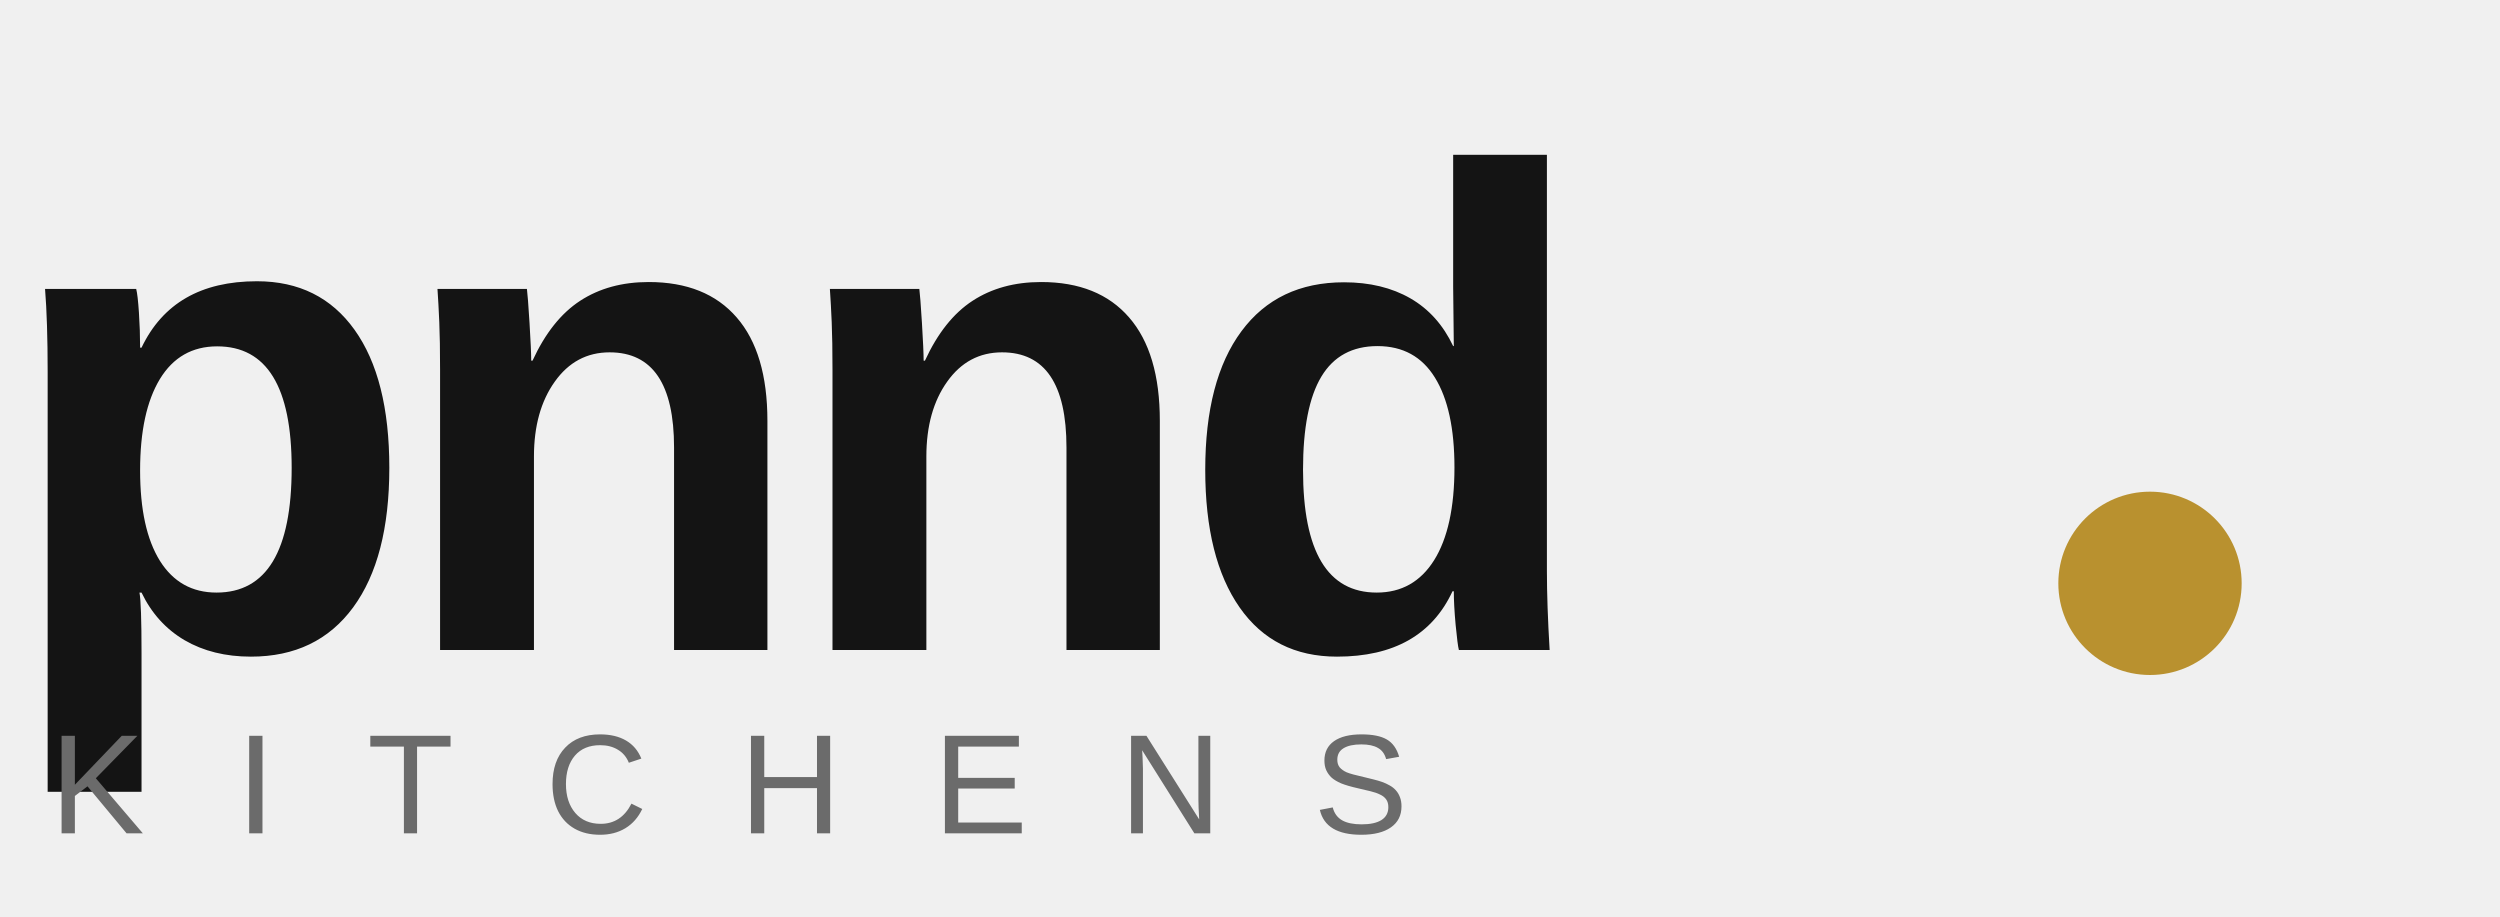
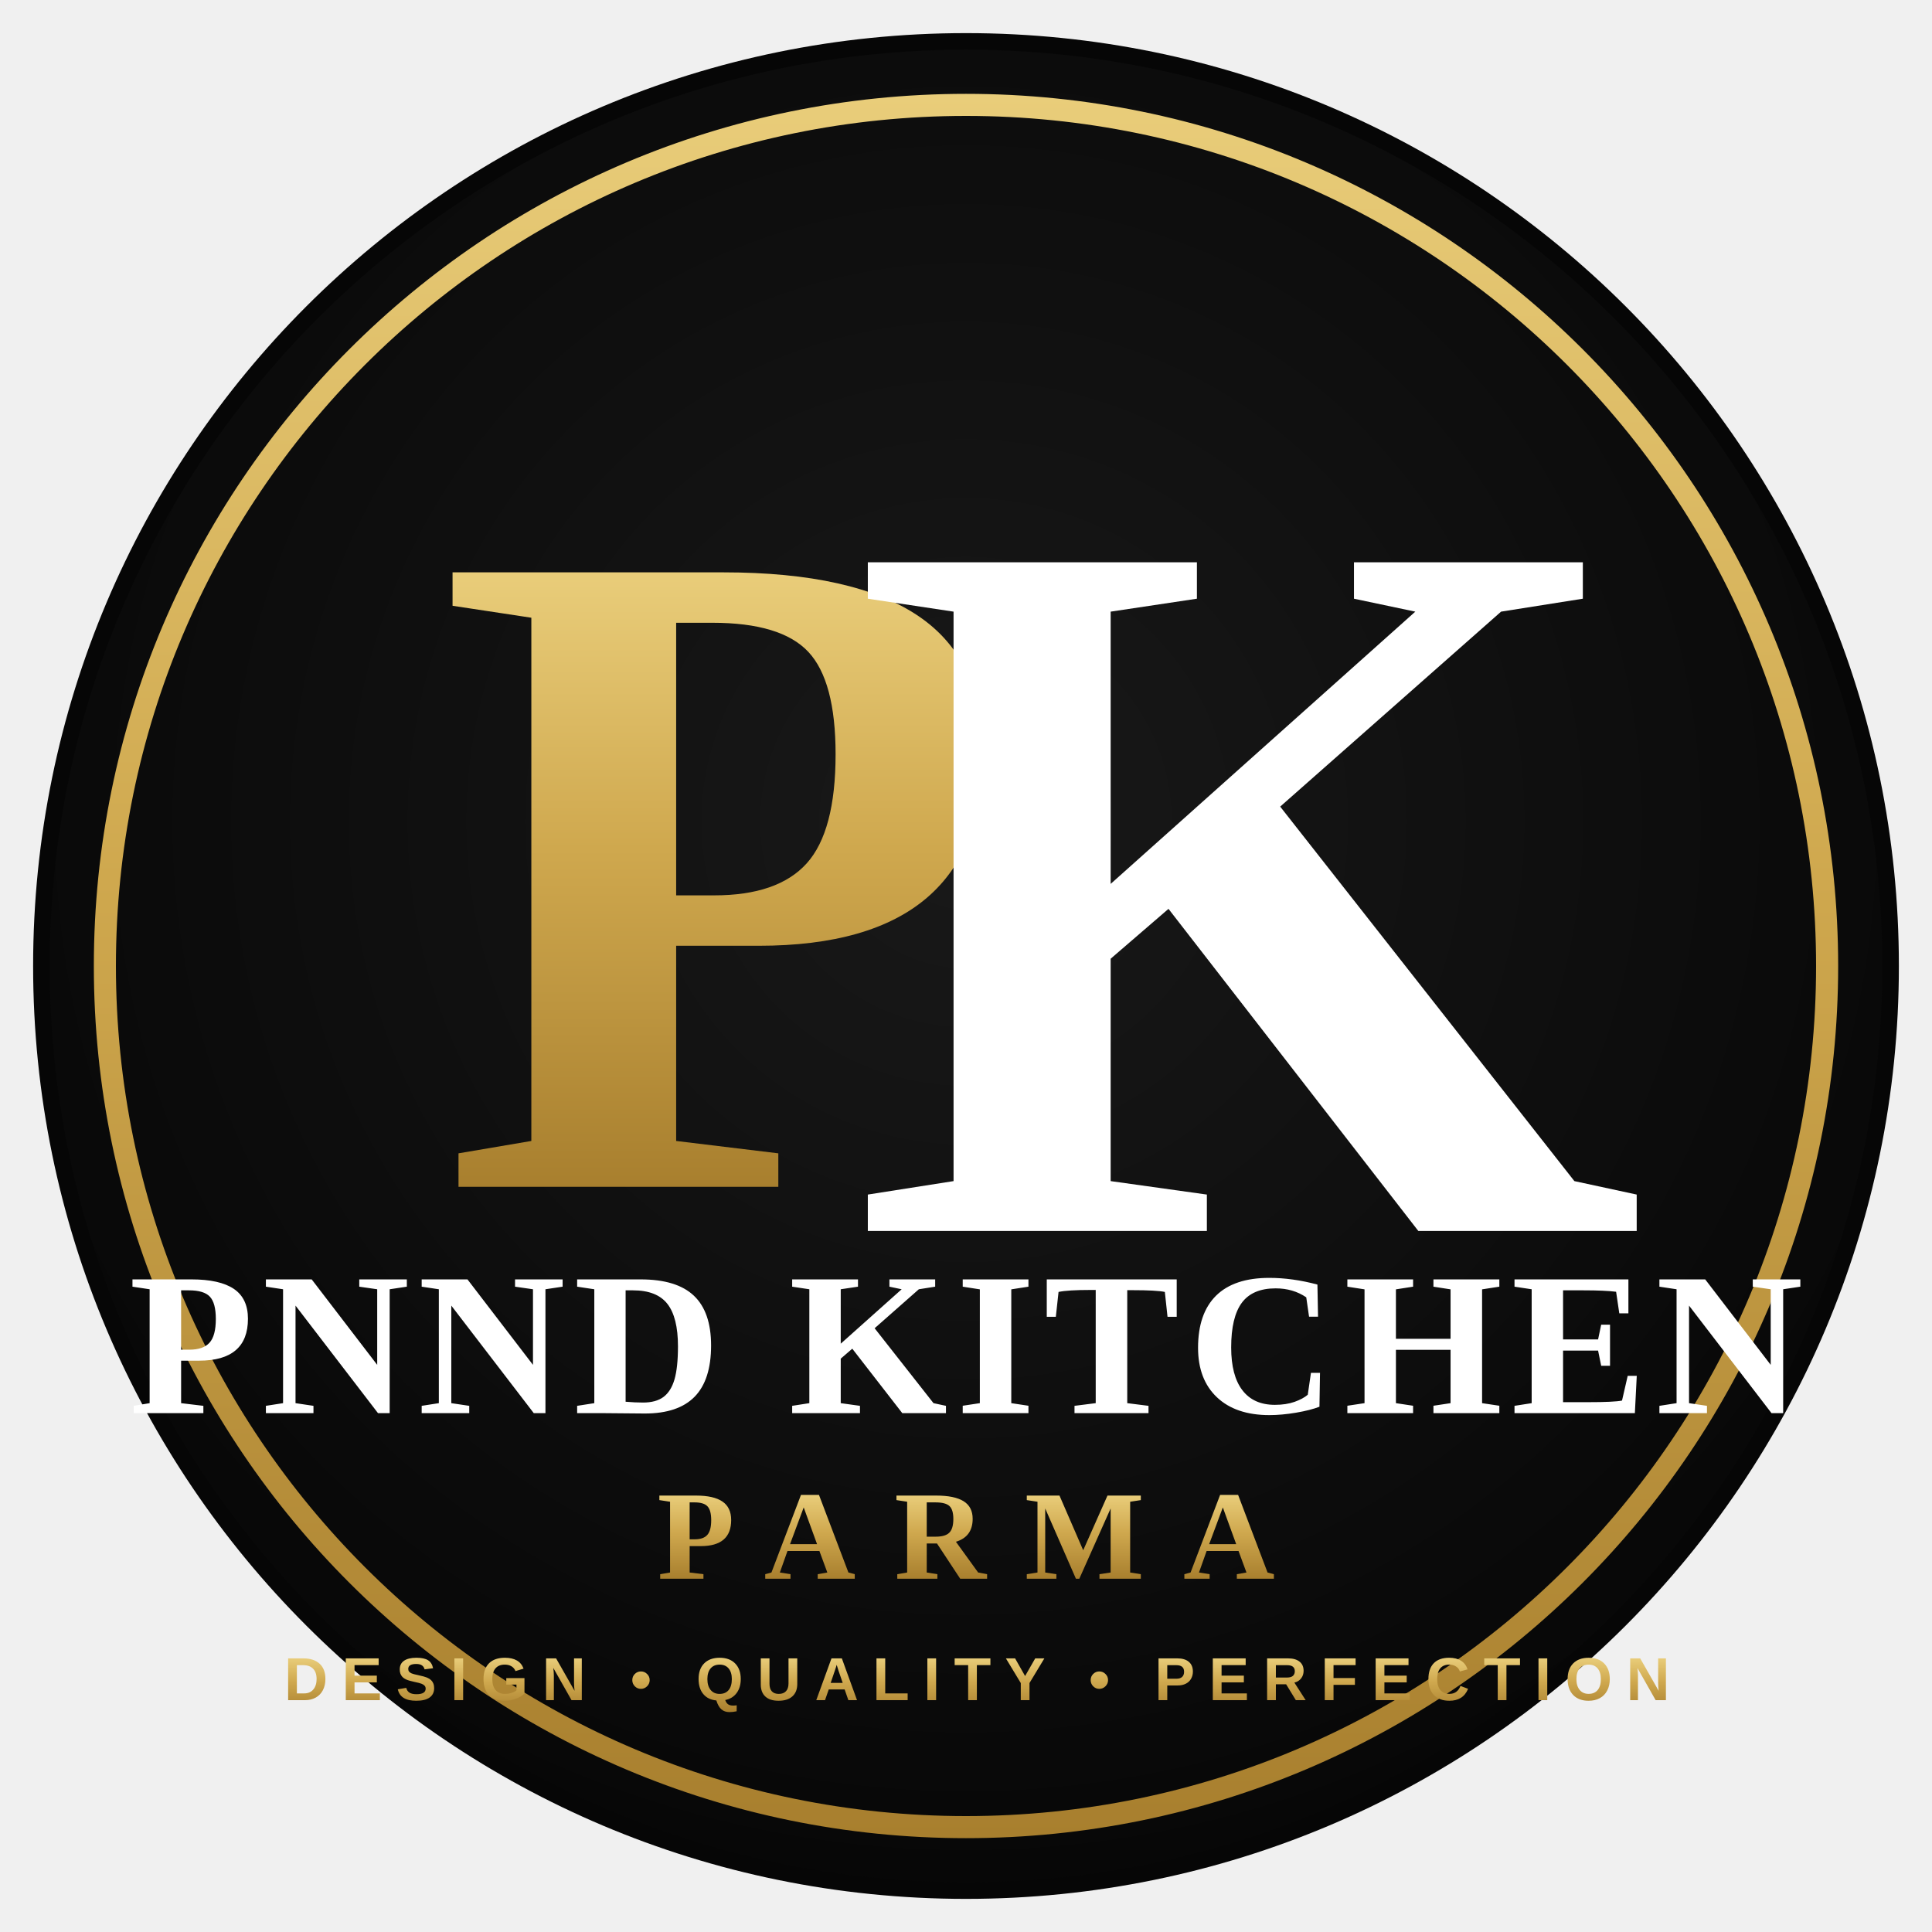
- <svg xmlns="http://www.w3.org/2000/svg" viewBox="0 0 300 110" role="img" aria-label="PNND Kitchens">
-   <text x="0" y="78" font-family="'Poppins','Montserrat',Arial,sans-serif" font-weight="700" font-size="82" letter-spacing="-3" fill="#141414">pnnd</text>
-   <circle cx="258" cy="70" r="11" fill="#b9912f" />
-   <text x="6" y="100" font-family="'Poppins',Arial,sans-serif" font-weight="400" font-size="17" letter-spacing="11" fill="#6b6b6b">KITCHENS</text>
+ <svg xmlns="http://www.w3.org/2000/svg" viewBox="0 0 700 700" role="img" aria-label="PNND Kitchen Parma">
+   <defs>
+     <linearGradient id="gold" x1="0" y1="0" x2="0" y2="1">
+       <stop offset="0" stop-color="#e9cd7a" />
+       <stop offset="0.45" stop-color="#cfa84e" />
+       <stop offset="1" stop-color="#a87f2e" />
+     </linearGradient>
+     <radialGradient id="disc" cx="50%" cy="42%" r="65%">
+       <stop offset="0" stop-color="#191919" />
+       <stop offset="0.7" stop-color="#0b0b0b" />
+       <stop offset="1" stop-color="#050505" />
+     </radialGradient>
+   </defs>
+   <circle cx="350" cy="350" r="338" fill="#060606" />
+   <circle cx="350" cy="350" r="332" fill="url(#disc)" />
+   <circle cx="350" cy="350" r="312" fill="none" stroke="url(#gold)" stroke-width="8" />
+   <g font-family="Georgia,'Times New Roman',serif" font-weight="700">
+     <text x="262" y="430" font-size="340" fill="url(#gold)" text-anchor="middle">P</text>
+     <text x="452" y="446" font-size="370" fill="#ffffff" text-anchor="middle">K</text>
+   </g>
+   <text x="350" y="512" font-family="Georgia,'Times New Roman',serif" font-weight="700" font-size="74" letter-spacing="3" fill="#ffffff" text-anchor="middle">PNND KITCHEN</text>
+   <g stroke="url(#gold)" stroke-width="2.5">
+     <line x1="232" y1="556" x2="288" y2="556" />
+     <line x1="412" y1="556" x2="468" y2="556" />
+   </g>
+   <text x="350" y="572" font-family="Georgia,'Times New Roman',serif" font-weight="700" font-size="46" letter-spacing="14" fill="url(#gold)" text-anchor="middle">PARMA</text>
+   <text x="354" y="616" font-family="'Poppins',Arial,sans-serif" font-weight="600" font-size="22" letter-spacing="5" fill="url(#gold)" text-anchor="middle">DESIGN • QUALITY • PERFECTION</text>
</svg>
